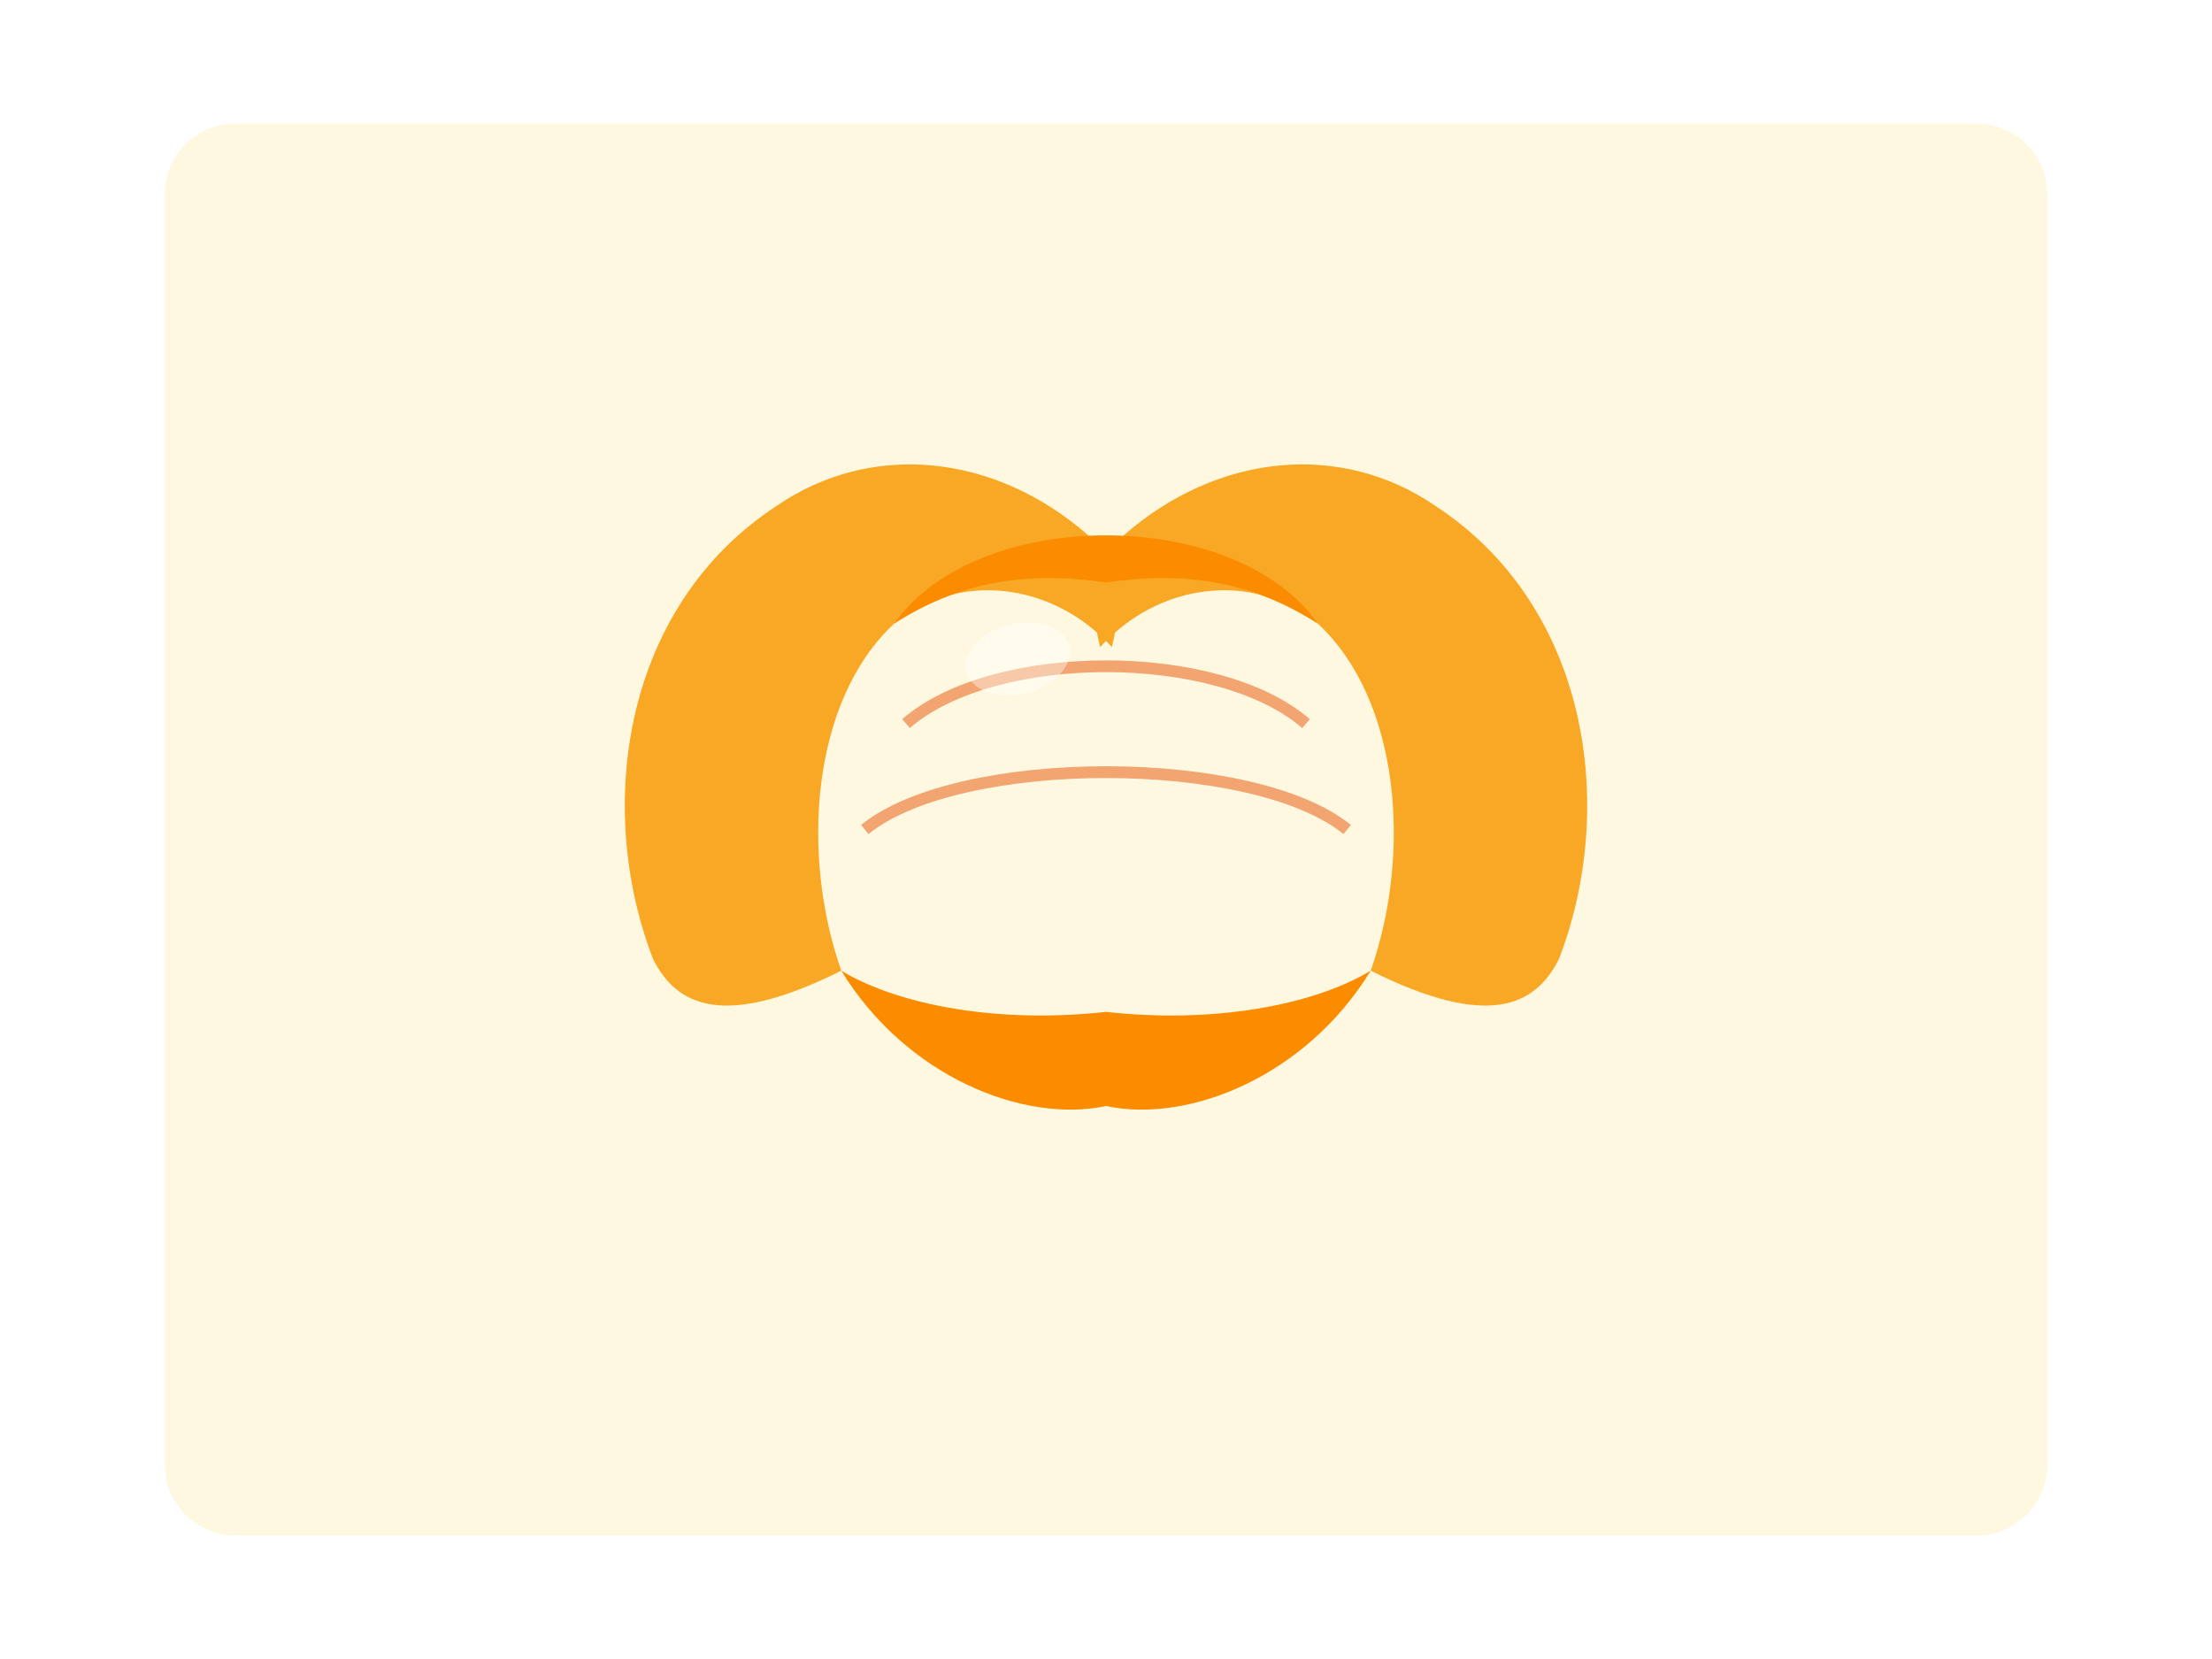
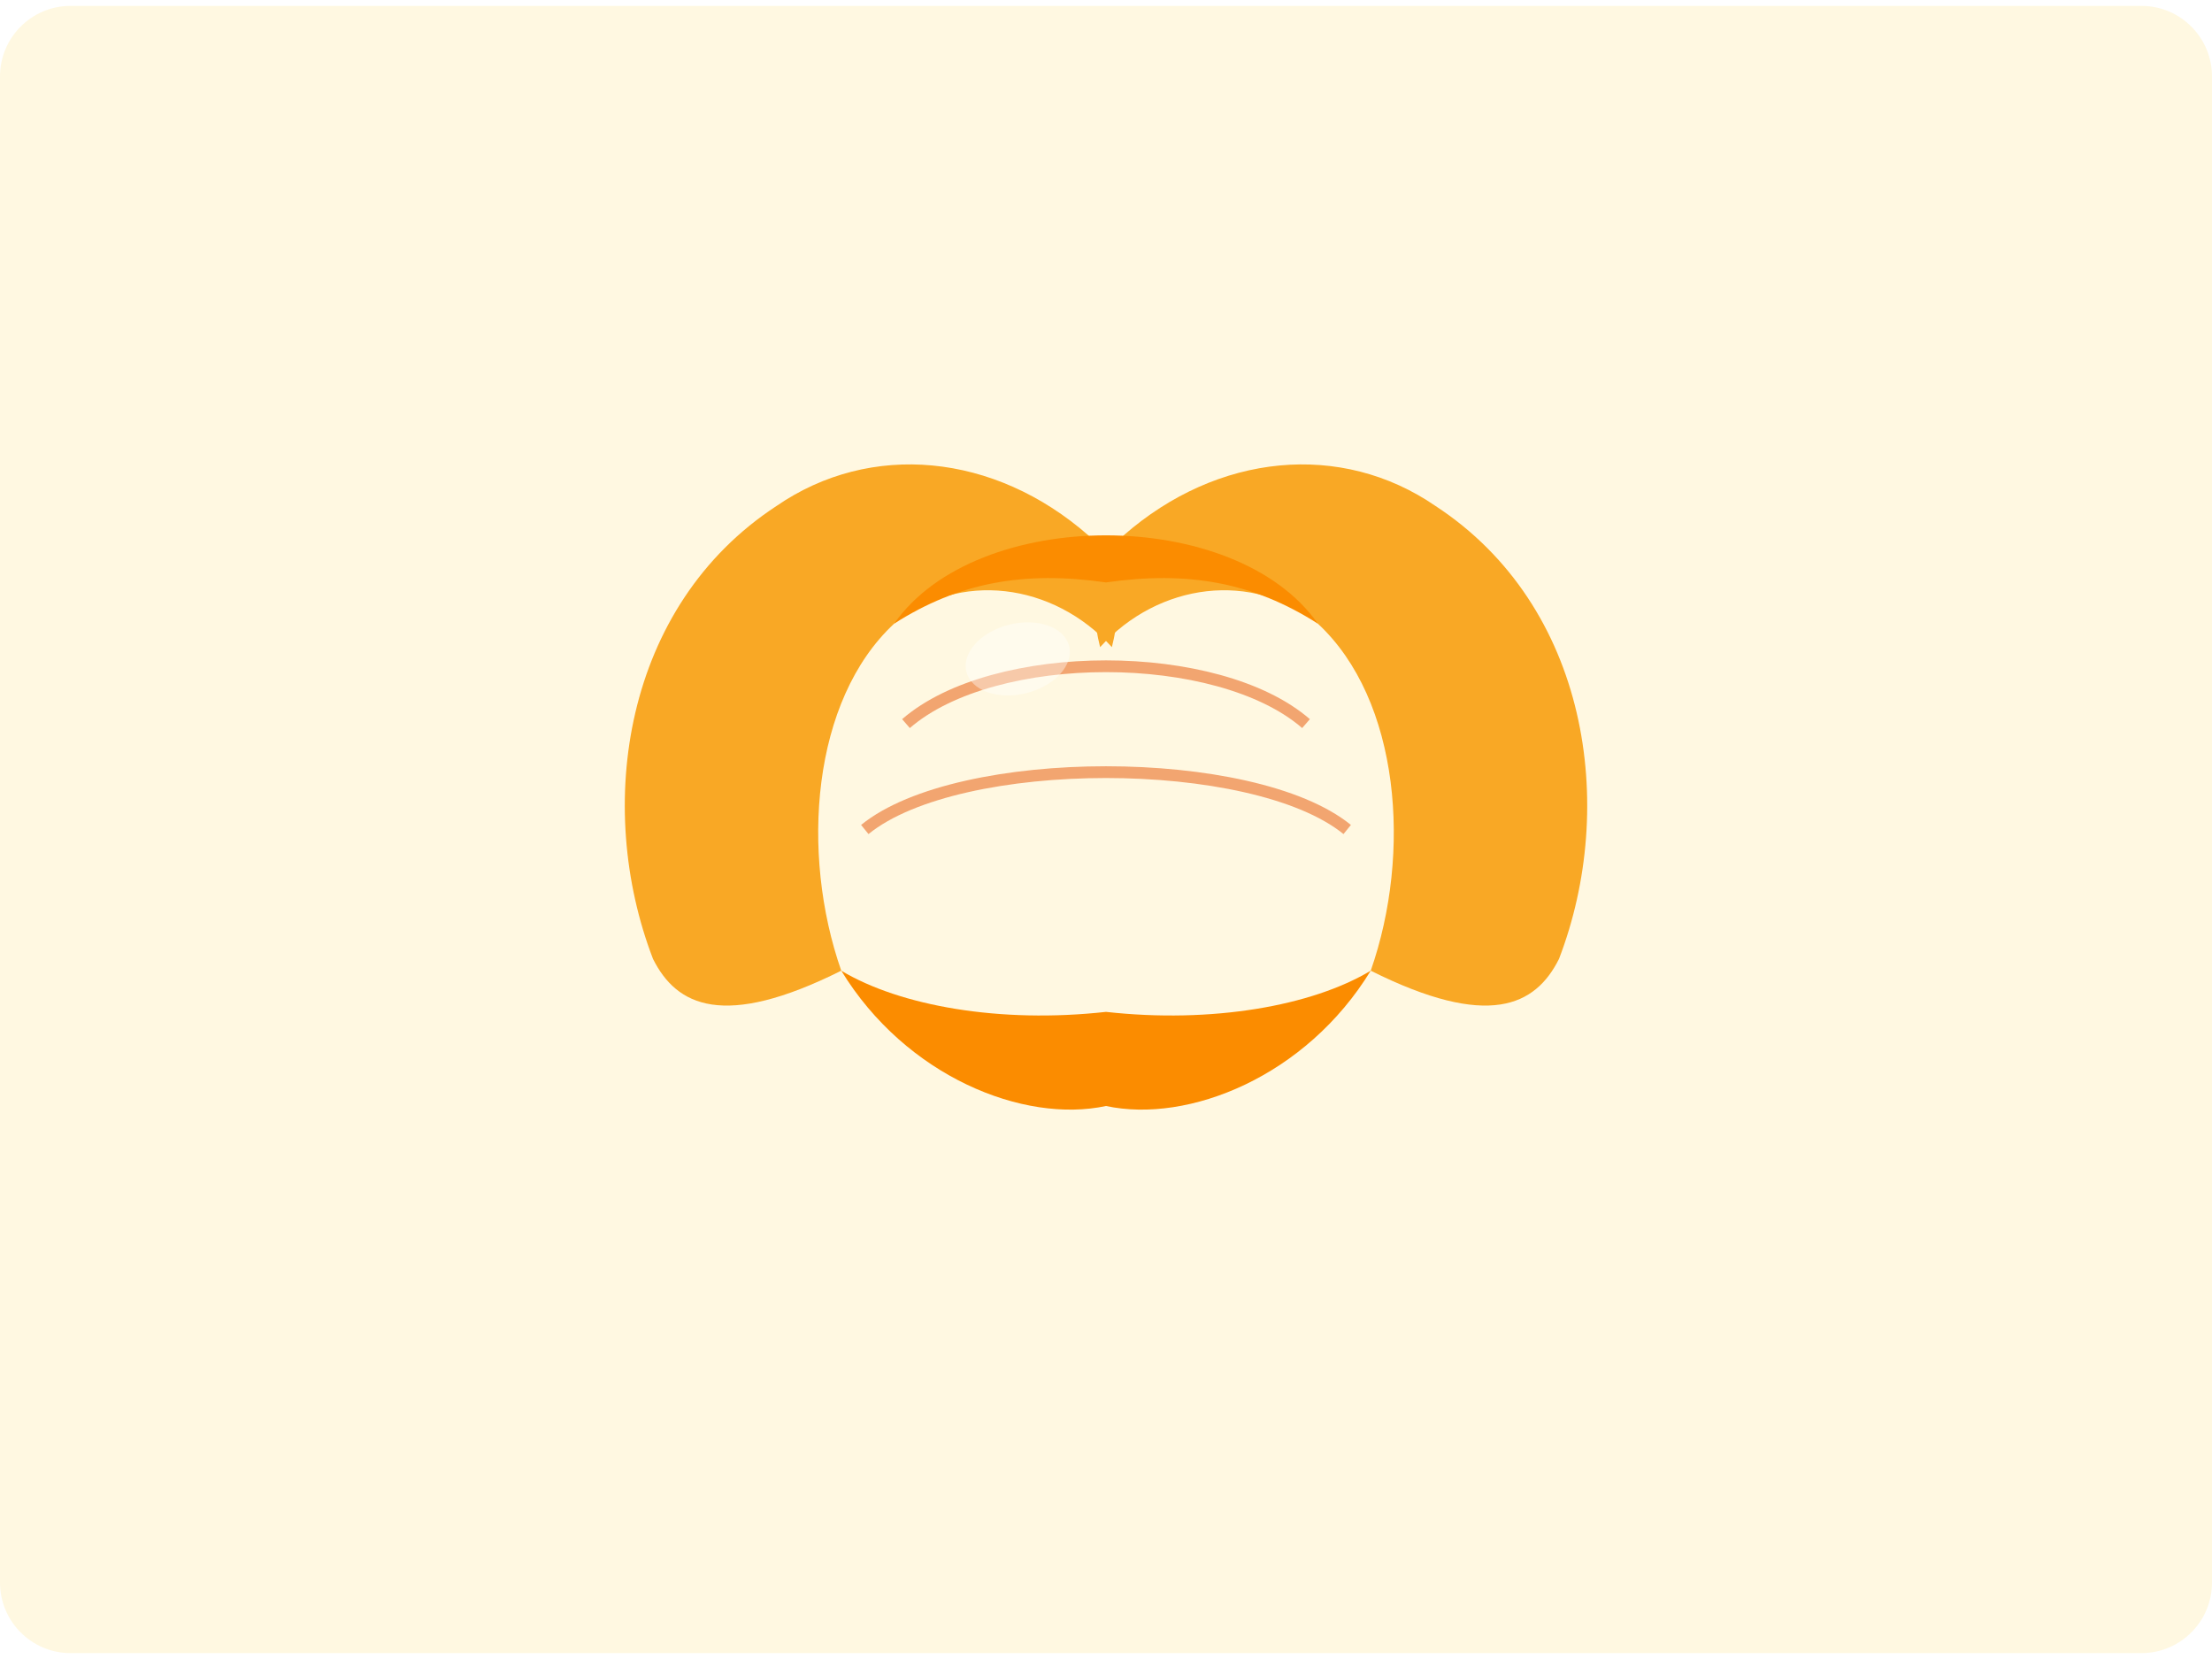
<svg xmlns="http://www.w3.org/2000/svg" width="320" height="240" viewBox="-28 -20 376 280">
-   <rect width="320" height="240" fill="#fff8e1" rx="12" />
+   <rect x="-28" y="-20" width="376" height="280" fill="#fff8e1" rx="12" />
  <path d="M83 142 C73 116 78 82 104 65 C120 54 141 56 157 70 C162 75 163 81 161 89 C151 78 135 76 124 85 C110 98 108 124 115 144 C95 154 87 150 83 142 Z" fill="#f9a825" />
  <path d="M237 142 C247 116 242 82 216 65 C200 54 179 56 163 70 C158 75 157 81 159 89 C169 78 185 76 196 85 C210 98 212 124 205 144 C225 154 233 150 237 142 Z" fill="#f9a825" />
  <path d="M115 144 C126 162 146 170 160 167 C174 170 194 162 205 144 C195 150 178 153 160 151 C142 153 125 150 115 144 Z" fill="#fb8c00" />
  <path d="M124 85 C138 65 182 65 196 85 C185 78 174 76 160 78 C146 76 135 78 124 85 Z" fill="#fb8c00" />
  <path d="M126 102 C141 89 179 89 194 102" stroke="#e65100" stroke-width="2" fill="none" opacity="0.5" />
  <path d="M119 120 C135 107 185 107 201 120" stroke="#e65100" stroke-width="2" fill="none" opacity="0.5" />
  <ellipse cx="145" cy="91" rx="9" ry="6" fill="rgba(255,255,255,0.4)" transform="rotate(-14,145,91)" />
</svg>
